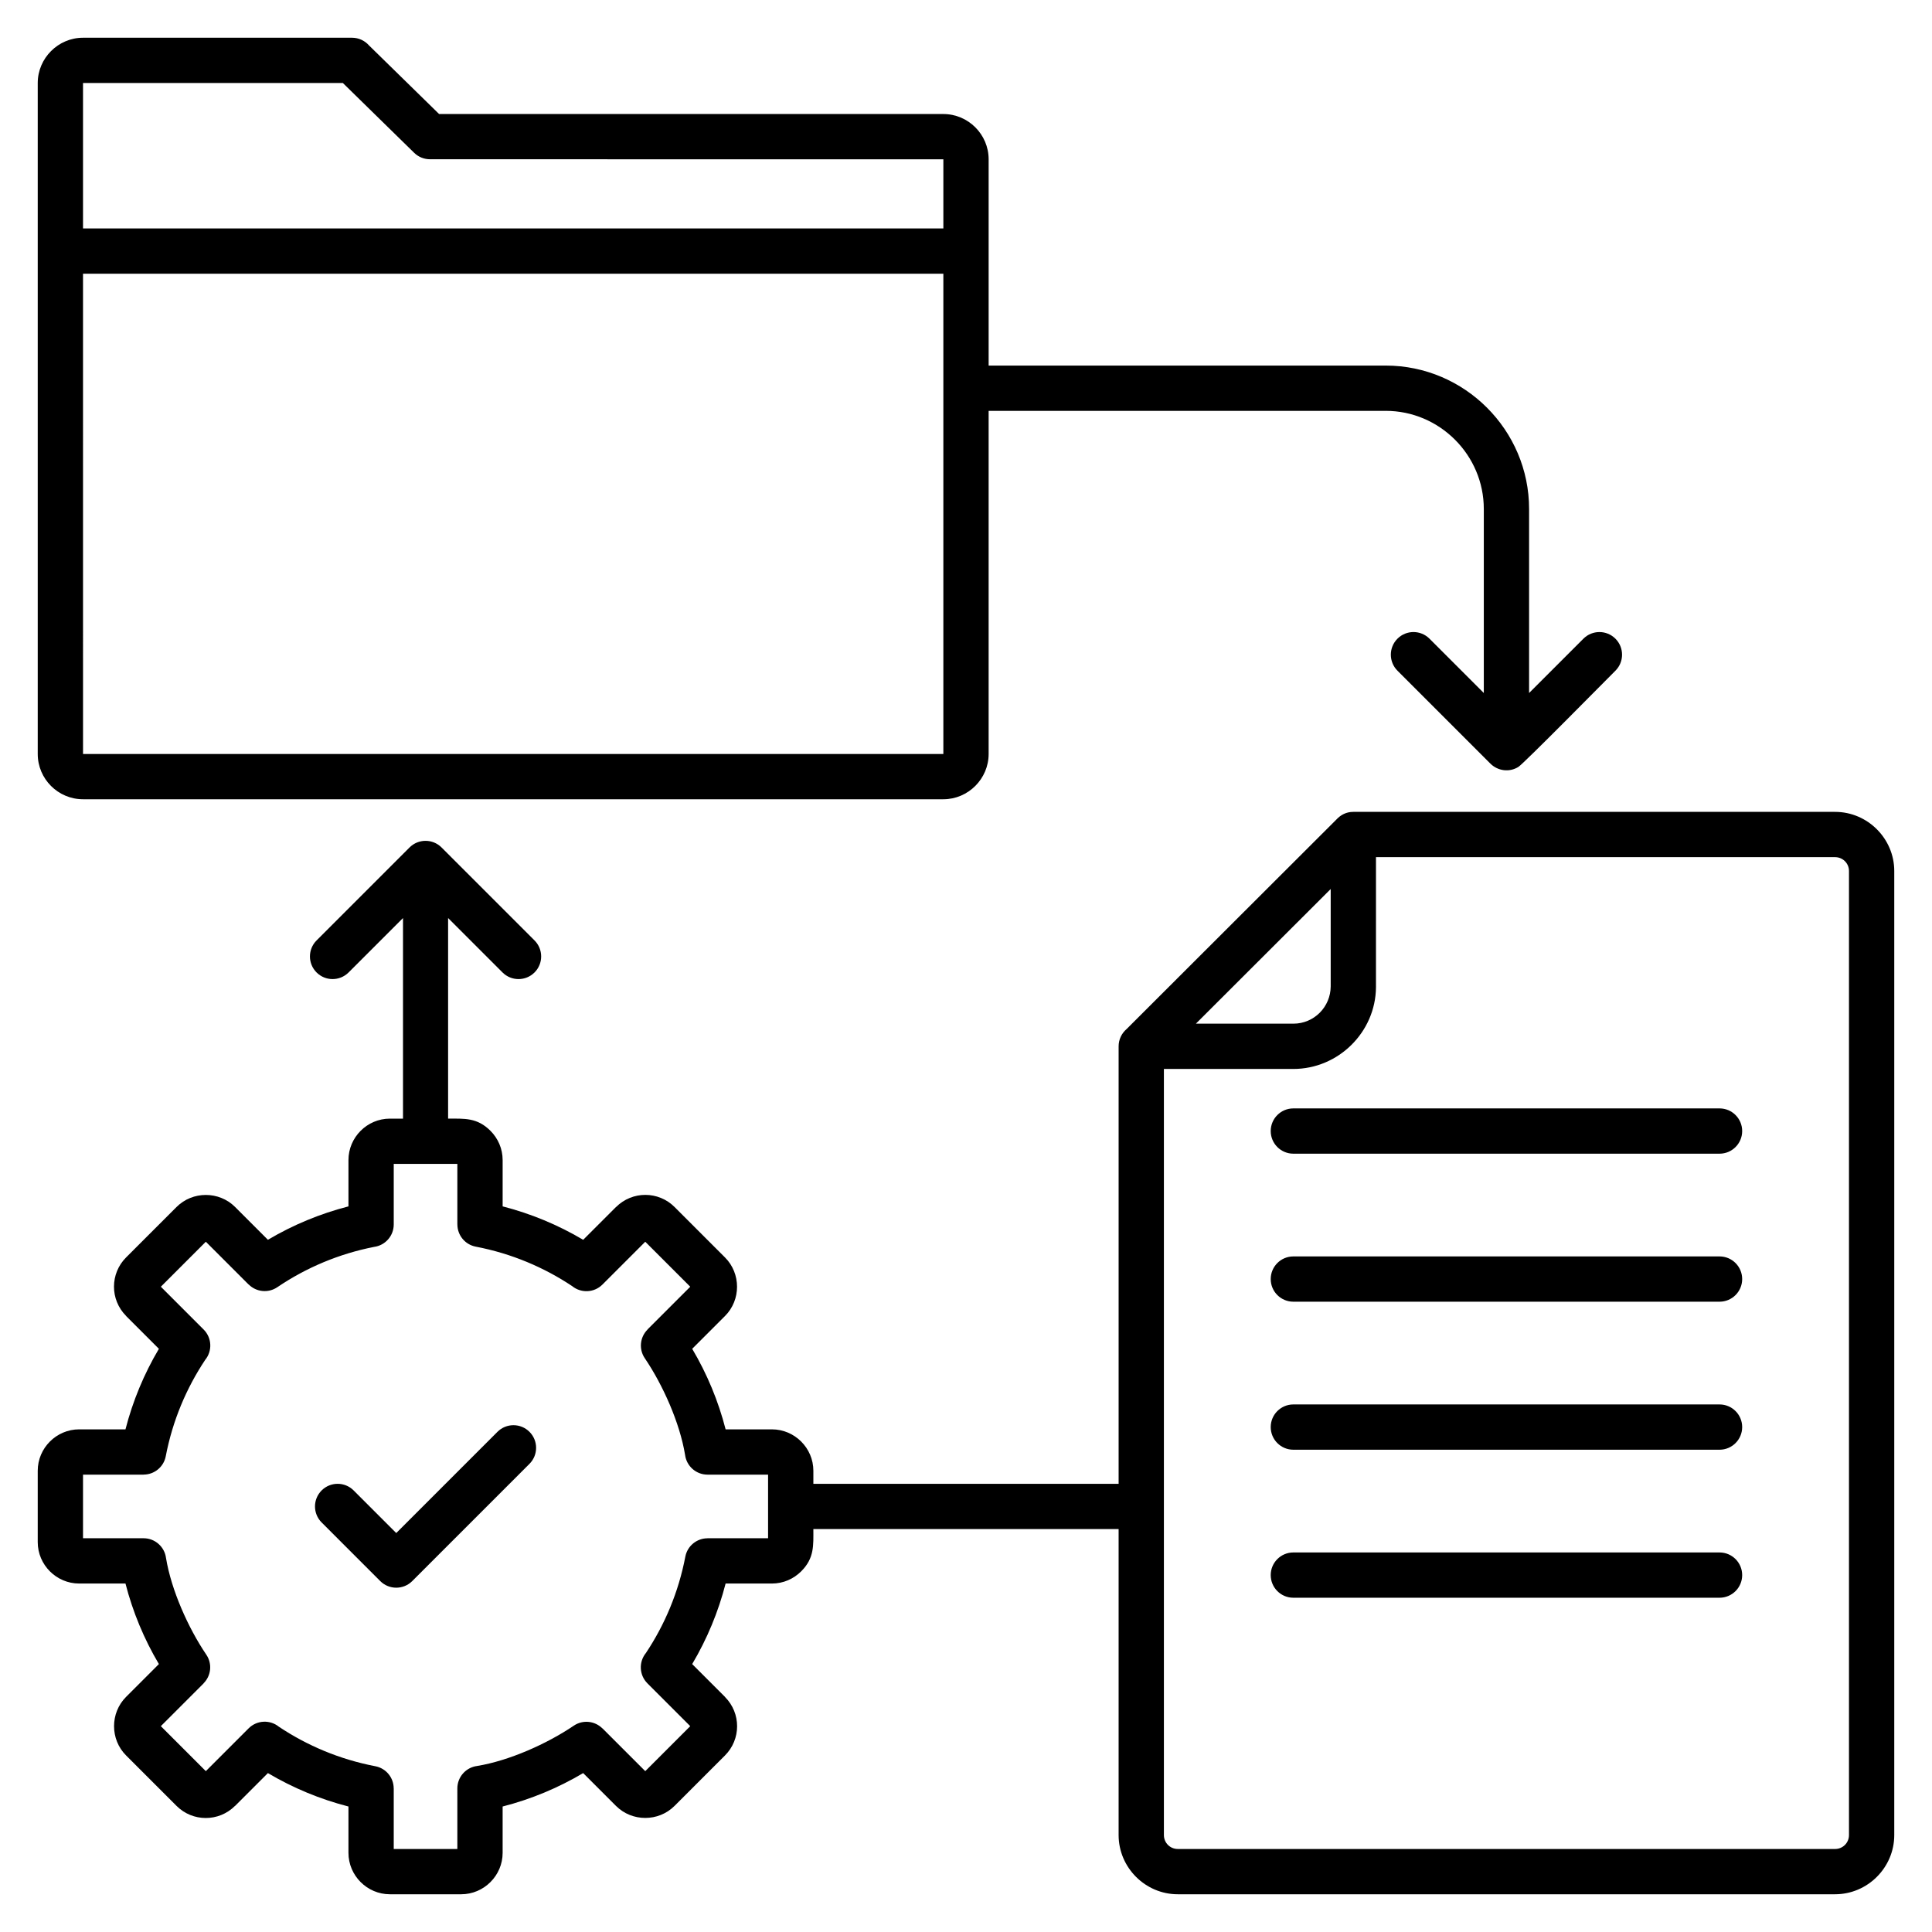
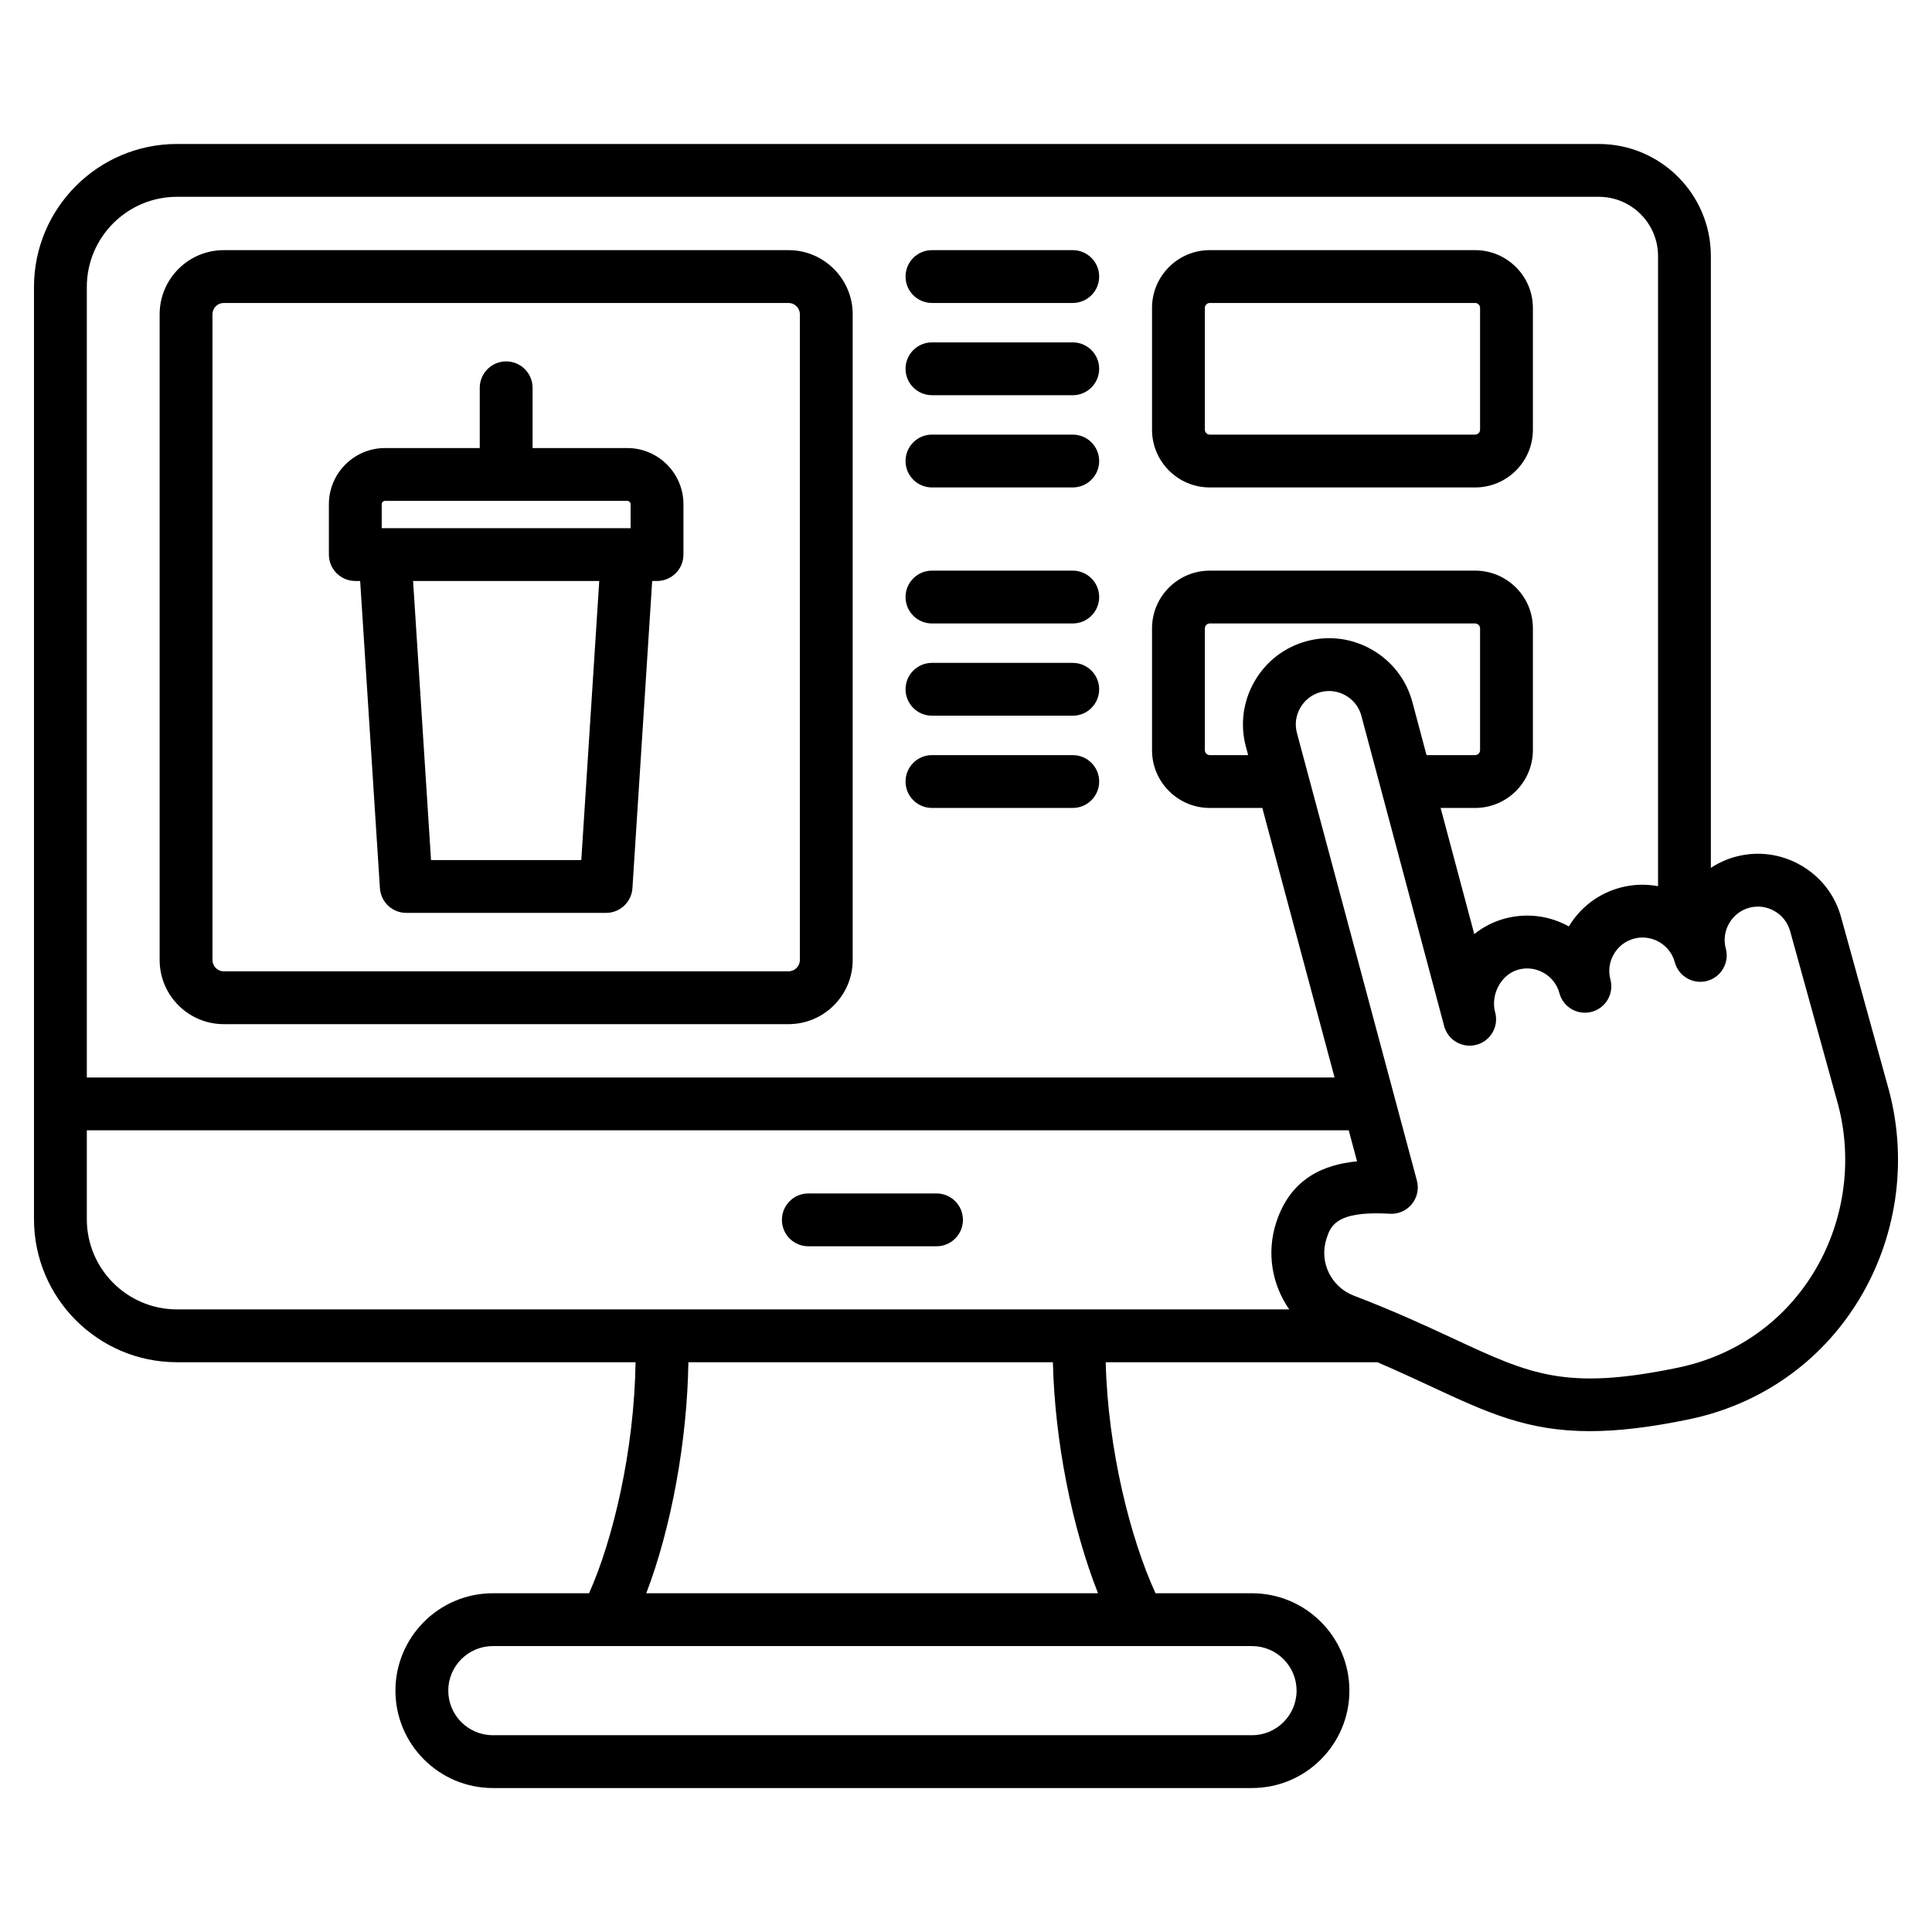
- <svg xmlns="http://www.w3.org/2000/svg" id="Layer_1" viewBox="0 0 512 512" data-name="Layer 1">
-   <path d="m486.322 227.156h-121.673l-.002 34.51c-.114 11.847-9.953 21.618-21.894 21.618h-34.307v203.034c0 2.026 1.619 3.682 3.675 3.682h174.201c2.059 0 3.677-1.655 3.677-3.682v-255.494c0-2.051-1.654-3.668-3.677-3.668zm-354.49 152.293c2.343-2.342 6.142-2.342 8.484 0s2.343 6.142 0 8.484l-31.065 31.066c-2.343 2.343-6.142 2.343-8.484 0l-15.533-15.533c-2.343-2.343-2.343-6.142 0-8.484s6.142-2.343 8.484 0l11.291 11.291 26.823-26.823zm-32.701-49.007c-9.242 1.82-17.93 5.456-25.643 10.682-2.412 1.634-5.591 1.268-7.576-.721l-.017.017-11.347-11.347-11.922 11.922 11.347 11.347c2.198 2.198 2.334 5.677.408 8.034-2.498 3.747-4.647 7.762-6.402 11.997-1.779 4.292-3.146 8.825-4.052 13.545-.549 2.871-3.063 4.868-5.883 4.865v.01h-16.044v16.858h16.044c3.048 0 5.565 2.273 5.949 5.216 1.392 8.504 5.885 18.563 10.682 25.643 1.635 2.412 1.269 5.591-.721 7.576l.017.017-11.347 11.347 11.922 11.922 11.347-11.347c2.198-2.198 5.677-2.334 8.033-.408 3.748 2.498 7.764 4.648 12 6.403 4.292 1.778 8.823 3.145 13.543 4.051 2.871.549 4.868 3.063 4.865 5.883h.01v16.044h16.858v-16.044c0-3.048 2.272-5.565 5.216-5.949 8.505-1.392 18.563-5.884 25.642-10.683 2.412-1.635 5.591-1.268 7.576.721l.017-.017 11.347 11.347 11.922-11.922-11.347-11.347c-2.198-2.198-2.333-5.677-.408-8.033 2.498-3.748 4.648-7.764 6.403-12.001 1.778-4.292 3.145-8.823 4.051-13.542.549-2.871 3.063-4.868 5.883-4.865v-.01h16.044v-16.858h-16.044c-3.048 0-5.565-2.273-5.949-5.216-1.391-8.505-5.885-18.563-10.683-25.643-1.634-2.412-1.269-5.591.721-7.576l-.017-.017 11.347-11.347-11.922-11.922-11.347 11.347c-2.198 2.198-5.677 2.333-8.033.408-3.748-2.498-7.764-4.648-12.001-6.403-4.292-1.778-8.823-3.145-13.542-4.051-2.871-.549-4.868-3.063-4.865-5.883h-.01v-16.044h-16.858v16.044c0 3.048-2.273 5.565-5.216 5.949zm-17.752-7.077c3.548-1.47 7.211-2.697 10.967-3.662v-12.285c0-6.002 4.934-10.97 10.972-10.97h3.481v-53.158s-14.42 14.42-14.42 14.42c-2.343 2.342-6.142 2.342-8.484 0s-2.343-6.142 0-8.484l24.638-24.638c2.343-2.343 6.142-2.343 8.484 0l24.639 24.638c2.342 2.343 2.342 6.141 0 8.484-2.343 2.342-6.142 2.342-8.484 0l-14.42-14.42v53.158c4.311 0 7.692-.303 11.213 3.216 2 1.999 3.24 4.745 3.24 7.754v12.285c7.509 1.928 14.698 4.917 21.345 8.857l8.697-8.697.012.012c4.337-4.325 11.26-4.253 15.502-.011l13.375 13.375c4.249 4.249 4.25 11.265.001 15.514l-8.697 8.696c3.942 6.649 6.927 13.833 8.856 21.345h12.284c6.001 0 10.97 4.933 10.97 10.972v3.457h80.896v-115.94c0-1.821.812-3.453 2.093-4.553l55.56-55.487c1.228-1.334 2.704-2.088 4.549-2.088h127.673c8.618 0 15.678 7.085 15.678 15.668v255.494c0 8.623-7.088 15.682-15.678 15.682h-174.201c-8.587 0-15.675-7.061-15.675-15.682v-81.093h-80.896c0 4.301.297 7.674-3.217 11.189-1.999 2-4.744 3.24-7.754 3.24h-12.284c-1.928 7.509-4.917 14.698-8.857 21.345l8.697 8.697-.012.012c4.325 4.337 4.253 11.26.011 15.502l-13.375 13.375c-4.249 4.249-11.264 4.251-15.514.001l-8.696-8.697c-6.649 3.942-13.833 6.927-21.345 8.856v12.285c0 6.001-4.933 10.97-10.972 10.97h-18.915c-6.037 0-10.972-4.968-10.972-10.97v-12.285c-7.509-1.928-14.698-4.917-21.345-8.857l-8.697 8.697-.012-.012c-4.337 4.325-11.26 4.253-15.502.011l-13.375-13.375c-4.249-4.249-4.251-11.265-.001-15.514l8.697-8.697c-3.941-6.647-6.928-13.835-8.856-21.345h-12.284c-6.002 0-10.97-4.933-10.97-10.972v-18.915c0-6.037 4.968-10.972 10.97-10.972h12.284c1.928-7.51 4.916-14.697 8.857-21.345l-8.697-8.697.012-.012c-4.325-4.337-4.253-11.26-.011-15.502l13.375-13.375c4.249-4.249 11.265-4.251 15.514-.001l8.697 8.697c3.322-1.969 6.789-3.708 10.378-5.195zm168.62-293.145c6.6 0 12.001 5.404 12.001 12v54.66h105.225c20.911 0 38 17.089 38 38v48.774l14.396-14.396c2.342-2.342 6.141-2.342 8.484 0 2.343 2.343 2.343 6.142 0 8.484-3.062 3.062-24.278 24.584-25.704 25.487-2.375 1.505-5.481 1.113-7.471-.902l-24.586-24.586c-2.343-2.343-2.343-6.141 0-8.484 2.343-2.342 6.142-2.342 8.484 0l14.396 14.396v-48.774c0-14.288-11.712-26-26-26h-105.225v90.932c0 6.565-5.401 12-12.001 12h-227.998c-6.611 0-12-5.388-12-12v-177.811c0-6.584 5.417-12 12-12h71.286c1.796 0 3.407.789 4.506 2.039l18.574 18.181zm.001 12.001-136.057-.018c-1.515 0-3.03-.571-4.195-1.717l-18.885-18.486h-68.863v38.536h228zm-.001 157.591v-127.276s-227.999 0-227.999 0c0 18.668-.003 127.279.004 127.272l-.003.004zm92.755 105.926c-3.314 0-6-2.686-6-6s2.686-6 6-6h112.94c3.314 0 6 2.686 6 6s-2.686 6-6 6zm0 117.679c-3.314 0-6-2.686-6-6s2.686-6 6-6h112.94c3.314 0 6 2.686 6 6s-2.686 6-6 6zm0-39.226c-3.314 0-6-2.686-6-6s2.686-6 6-6h112.94c3.314 0 6 2.686 6 6s-2.686 6-6 6zm0-39.226c-3.314 0-6-2.686-6-6s2.686-6 6-6h112.94c3.314 0 6 2.686 6 6s-2.686 6-6 6zm9.895-109.361v25.781c-.019 5.442-4.396 9.899-9.895 9.899h-25.833l35.728-35.681z" fill-rule="evenodd" />
+ <svg xmlns="http://www.w3.org/2000/svg" id="Layer_1" enable-background="new 0 0 512 512" viewBox="0 0 512 512">
+   <path d="m255.188 323.276c0 3.866-3.134 7-7 7h-33.973c-3.866 0-7-3.134-7-7s3.134-7 7-7h33.973c3.867 0 7 3.133 7 7zm-168.029-176.309v-13.344c0-8.208 6.678-14.885 14.885-14.885h25.095v-15.962c0-3.866 3.134-7 7-7s7 3.134 7 7v15.962h25.096c8.207 0 14.885 6.678 14.885 14.885v13.344c0 3.866-3.134 7-7 7h-1.285l-5.235 81.405c-.237 3.684-3.294 6.551-6.985 6.551h-52.949c-3.691 0-6.748-2.867-6.985-6.551l-5.236-81.405h-1.285c-3.867 0-7.001-3.134-7.001-7zm71.647 7h-49.334l4.757 73.956h39.82zm-57.647-14h65.96v-6.344c0-.472-.413-.885-.885-.885h-64.19c-.472 0-.885.414-.885.885zm-58.852 114.443v-171.121c0-9.374 7.626-17 17-17h149.665c9.374 0 17 7.626 17 17v171.121c0 9.374-7.626 17-17 17h-149.665c-9.374 0-17-7.626-17-17zm14 0c0 1.654 1.346 3 3 3h149.665c1.654 0 3-1.346 3-3v-171.121c0-1.654-1.346-3-3-3h-149.665c-1.654 0-3 1.346-3 3zm248.991-140.534v-32.285c0-8.438 6.865-15.302 15.303-15.302h70.33c8.438 0 15.302 6.864 15.302 15.302v32.285c0 8.438-6.864 15.302-15.302 15.302h-70.33c-8.438 0-15.303-6.864-15.303-15.302zm14 0c0 .706.597 1.302 1.303 1.302h70.33c.706 0 1.302-.596 1.302-1.302v-32.285c0-.706-.596-1.302-1.302-1.302h-70.33c-.706 0-1.303.596-1.303 1.302zm173.07 231.014c-10.038 16.242-25.944 27.34-44.789 31.25-10.474 2.174-18.942 3.13-26.25 3.131-16.624 0-27.257-4.947-41.935-11.774-4.33-2.014-9.021-4.193-14.375-6.491h-71.992c.563 23.128 6.57 46.823 13.199 61.225h25.574c14.23 0 25.808 11.578 25.808 25.809s-11.577 25.808-25.808 25.808h-201.196c-14.23 0-25.808-11.578-25.808-25.809s11.577-25.808 25.808-25.808h25.504c6.33-14.157 11.971-37.77 12.321-61.225h-121.524c-20.896 0-37.897-17.001-37.897-37.897v-247.057c0-20.897 17.001-37.897 37.897-37.897h376.795c16.375 0 29.696 13.324 29.696 29.701v162.138c2.004-1.311 4.211-2.326 6.588-2.961 5.874-1.571 12.025-.751 17.317 2.307 5.293 3.06 9.072 7.981 10.642 13.859l12.674 45.842c5.017 18.931 2.003 39.261-8.249 55.849zm-469.36-268.838v209.494h330.667l-19.147-71.432h-13.927c-8.438 0-15.303-6.864-15.303-15.302v-32.285c0-8.438 6.865-15.302 15.303-15.302h70.33c8.438 0 15.302 6.864 15.302 15.302v32.285c0 8.438-6.864 15.302-15.302 15.302h-9.151l8.919 33.429c2.386-1.917 5.136-3.323 8.128-4.123 5.733-1.532 11.73-.788 16.936 2.093 3.071-5.106 7.901-8.751 13.646-10.287 3.312-.885 6.706-.987 9.988-.381v-166.99c0-8.658-7.041-15.701-15.696-15.701h-376.796c-13.176 0-23.897 10.72-23.897 23.898zm323.328 93.849c5.874-1.569 12.026-.75 17.318 2.309 5.293 3.06 9.072 7.981 10.643 13.858l3.748 14.045h12.886c.706 0 1.302-.596 1.302-1.302v-32.285c0-.706-.596-1.302-1.302-1.302h-70.33c-.706 0-1.303.596-1.303 1.302v32.285c0 .706.597 1.302 1.303 1.302h10.174l-.603-2.248c-1.572-5.881-.752-12.032 2.309-17.324 3.06-5.291 7.98-9.07 13.855-10.64zm-299.431 177.104h294.769c-4.575-6.525-6.1-15.023-3.433-23.131 3.796-11.542 12.434-15.24 21.39-16.11l-2.203-8.219h-334.42v23.562c0 13.177 10.721 23.898 23.897 23.898zm284.896 89.225h-201.197c-6.511 0-11.808 5.297-11.808 11.808 0 6.512 5.297 11.809 11.808 11.809h201.197c6.511 0 11.808-5.297 11.808-11.808-.001-6.512-5.297-11.809-11.808-11.809zm-52.774-75.225h-96.6c-.311 20.94-4.547 43.946-11.159 61.225h119.722c-6.938-17.511-11.479-40.531-11.963-61.225zm208.077-68.307-12.67-45.829c-.62-2.322-2.084-4.222-4.138-5.409-2.055-1.188-4.434-1.509-6.696-.903-2.266.605-4.165 2.069-5.351 4.124-1.18 2.043-1.5 4.407-.904 6.66.005.017.01.034.014.051.992 3.732-1.226 7.563-4.957 8.561-3.735 1-7.564-1.217-8.567-4.946-.002-.006-.004-.012-.005-.019 0-.001-.001-.001-.001-.002-.002-.007-.003-.013-.005-.02-.603-2.243-2.058-4.129-4.098-5.311-2.057-1.189-4.438-1.513-6.702-.906-2.263.604-4.163 2.069-5.35 4.123-1.182 2.046-1.503 4.413-.906 6.67.004.014.008.027.012.041.993 3.733-1.226 7.566-4.957 8.563-3.729.996-7.567-1.217-8.568-4.949-.001-.004-.002-.009-.004-.013 0-.002-.001-.005-.002-.007 0-.003-.001-.005-.002-.008-.604-2.25-2.062-4.139-4.108-5.322-2.056-1.188-4.434-1.509-6.697-.903-2.145.573-3.992 2.049-5.203 4.157-1.257 2.188-1.633 4.753-1.037 7.056l.041.152c.994 3.728-1.215 7.557-4.938 8.562-3.729 1.008-7.561-1.192-8.577-4.913-.021-.078-.043-.157-.063-.235l-21.892-82.046c-.604-2.261-2.067-4.161-4.122-5.349-2.056-1.188-4.435-1.509-6.697-.904-2.263.604-4.163 2.069-5.352 4.124-1.188 2.054-1.51 4.432-.904 6.695l31.792 118.617c.583 2.173.086 4.492-1.336 6.235-1.42 1.743-3.58 2.707-5.838 2.564-1.288-.076-2.475-.112-3.562-.112-11.012 0-12.223 3.686-13.214 6.701-2.021 6.145 1.161 12.783 7.243 15.114 10.894 4.174 19.193 8.034 26.517 11.44 20.376 9.479 29.678 13.804 59.436 7.63 15.041-3.121 27.728-11.966 35.724-24.903 8.239-13.331 10.661-29.671 6.644-44.831zm-240.125-187.964h37.312c3.866 0 7-3.134 7-7s-3.134-7-7-7h-37.312c-3.866 0-7 3.134-7 7s3.134 7 7 7zm0-24.445h37.312c3.866 0 7-3.134 7-7s-3.134-7-7-7h-37.312c-3.866 0-7 3.134-7 7s3.134 7 7 7zm0 48.888h37.312c3.866 0 7-3.134 7-7s-3.134-7-7-7h-37.312c-3.866 0-7 3.134-7 7s3.134 7 7 7zm0 84.936h37.312c3.866 0 7-3.134 7-7s-3.134-7-7-7h-37.312c-3.866 0-7 3.134-7 7s3.134 7 7 7zm0-48.888h37.312c3.866 0 7-3.134 7-7s-3.134-7-7-7h-37.312c-3.866 0-7 3.134-7 7s3.134 7 7 7zm0 24.444h37.312c3.866 0 7-3.134 7-7s-3.134-7-7-7h-37.312c-3.866 0-7 3.134-7 7s3.134 7 7 7z" />
</svg>
